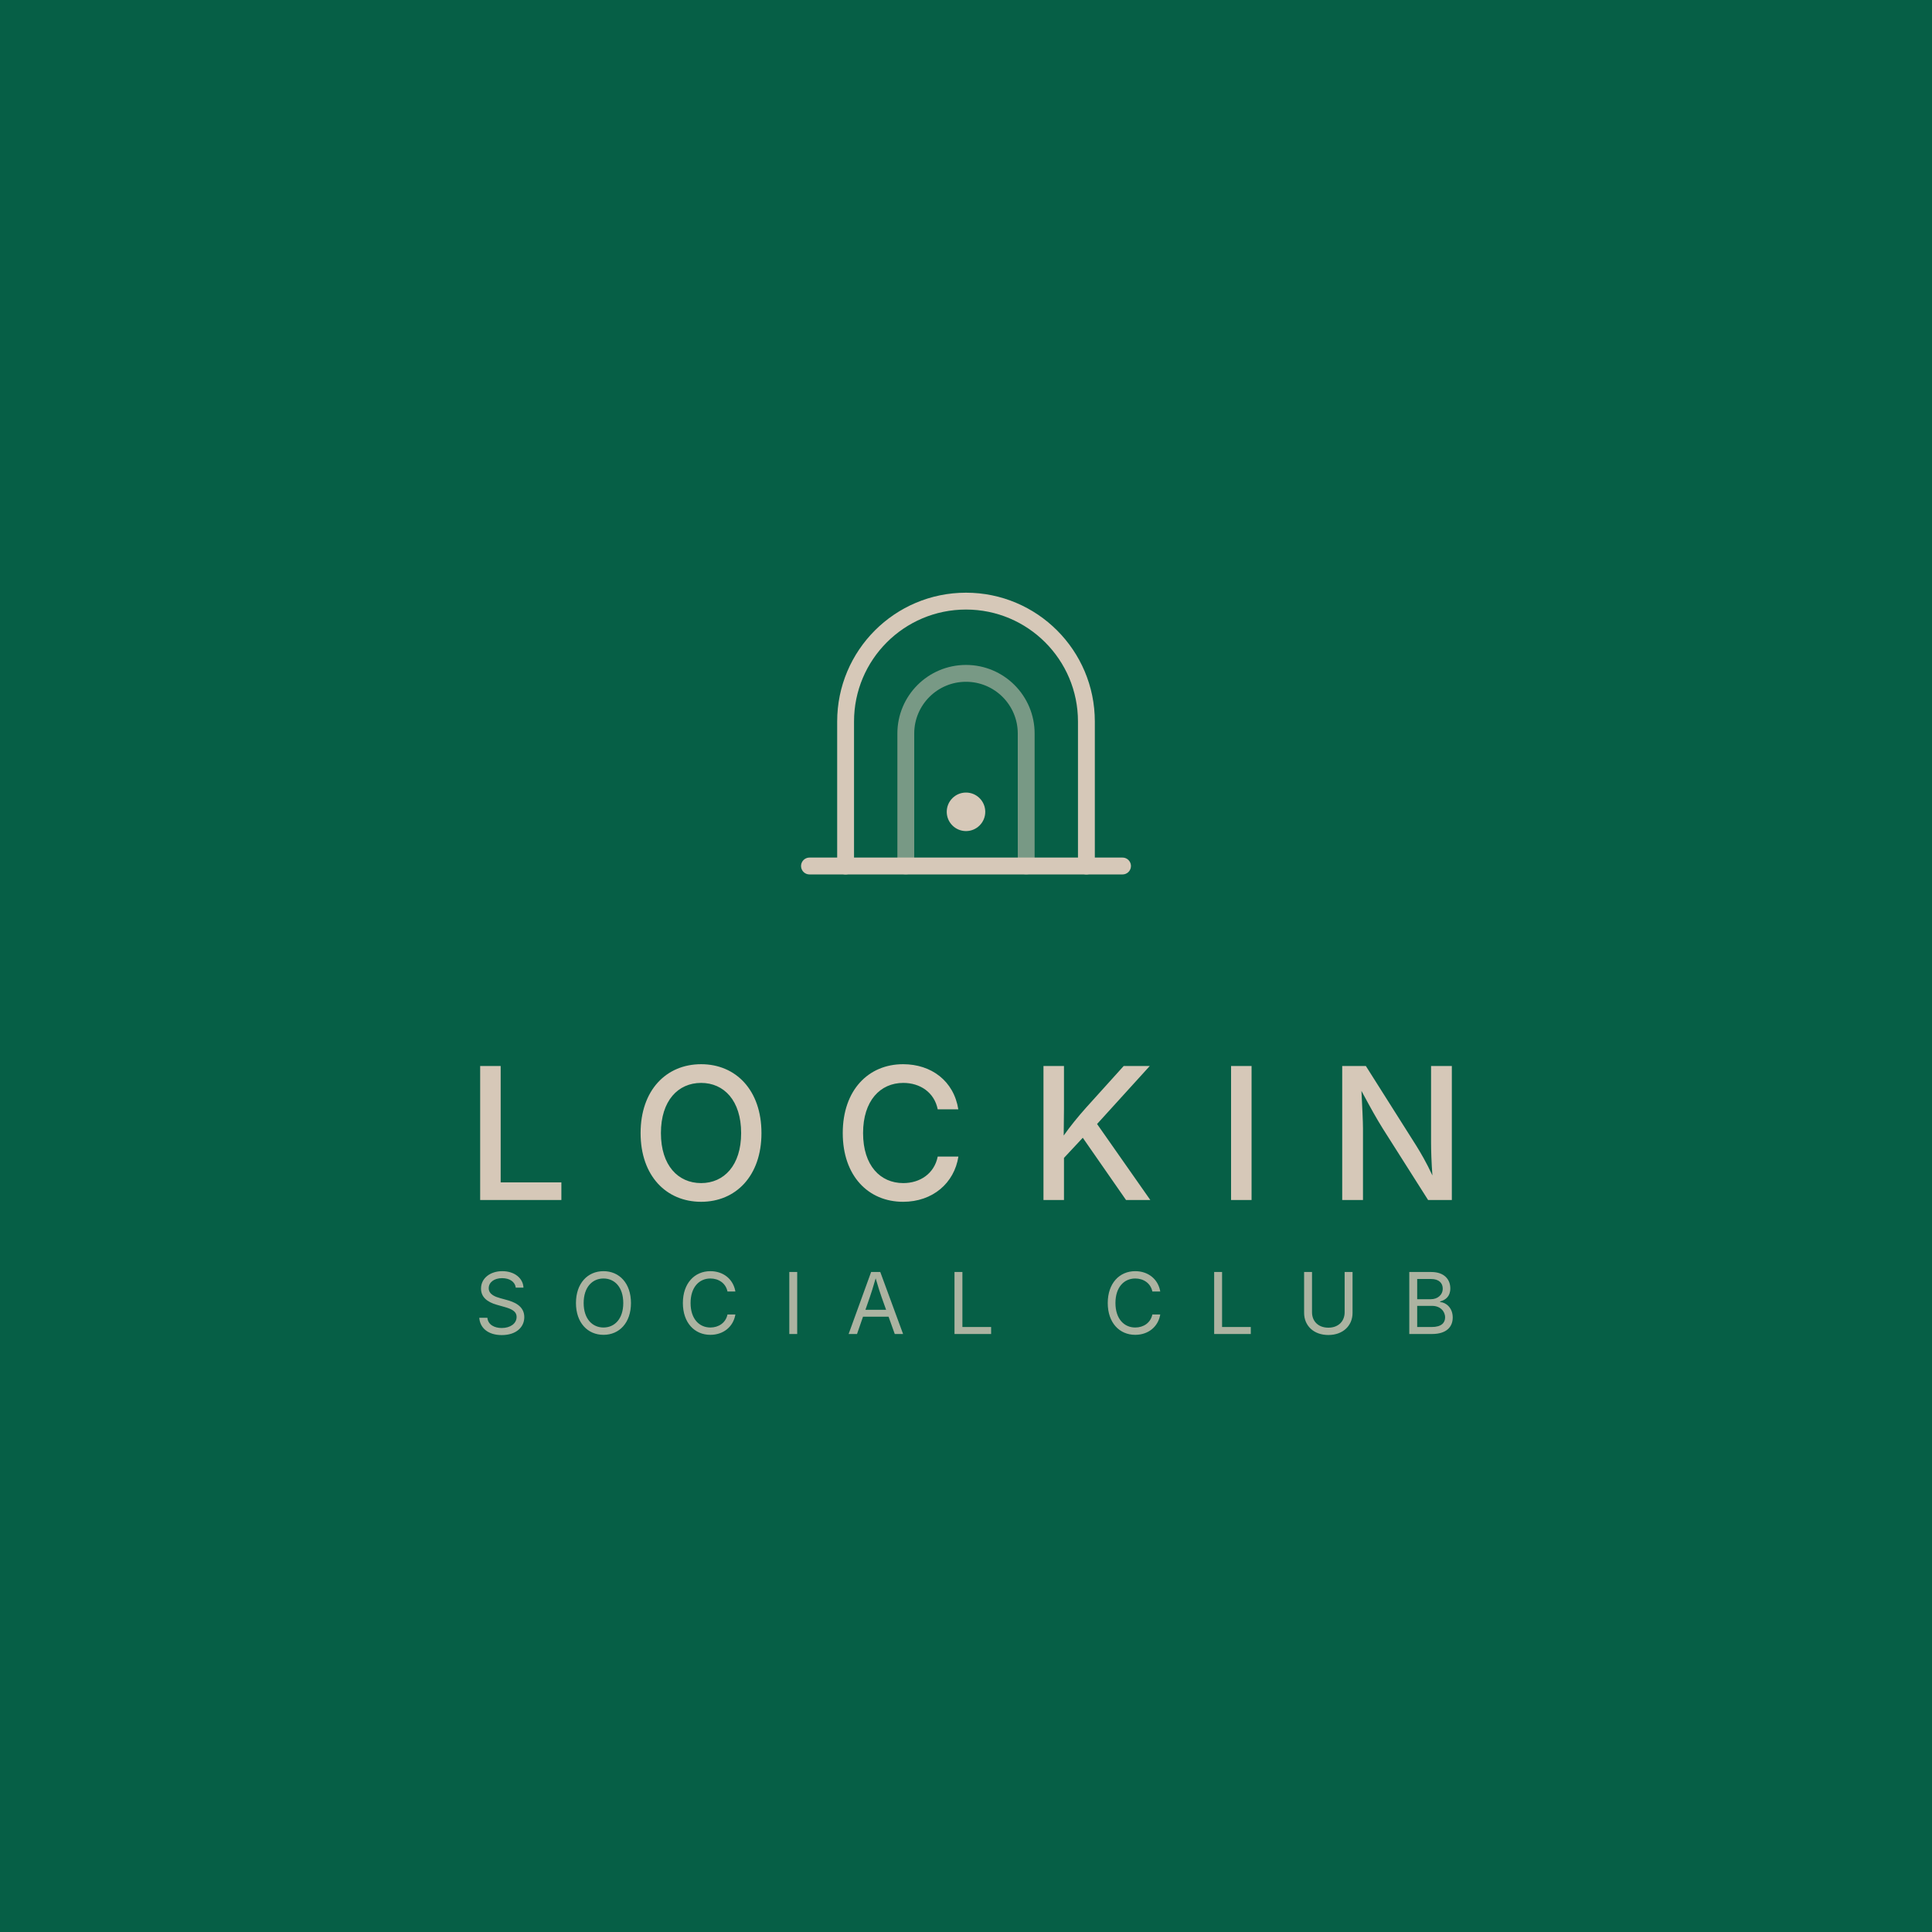
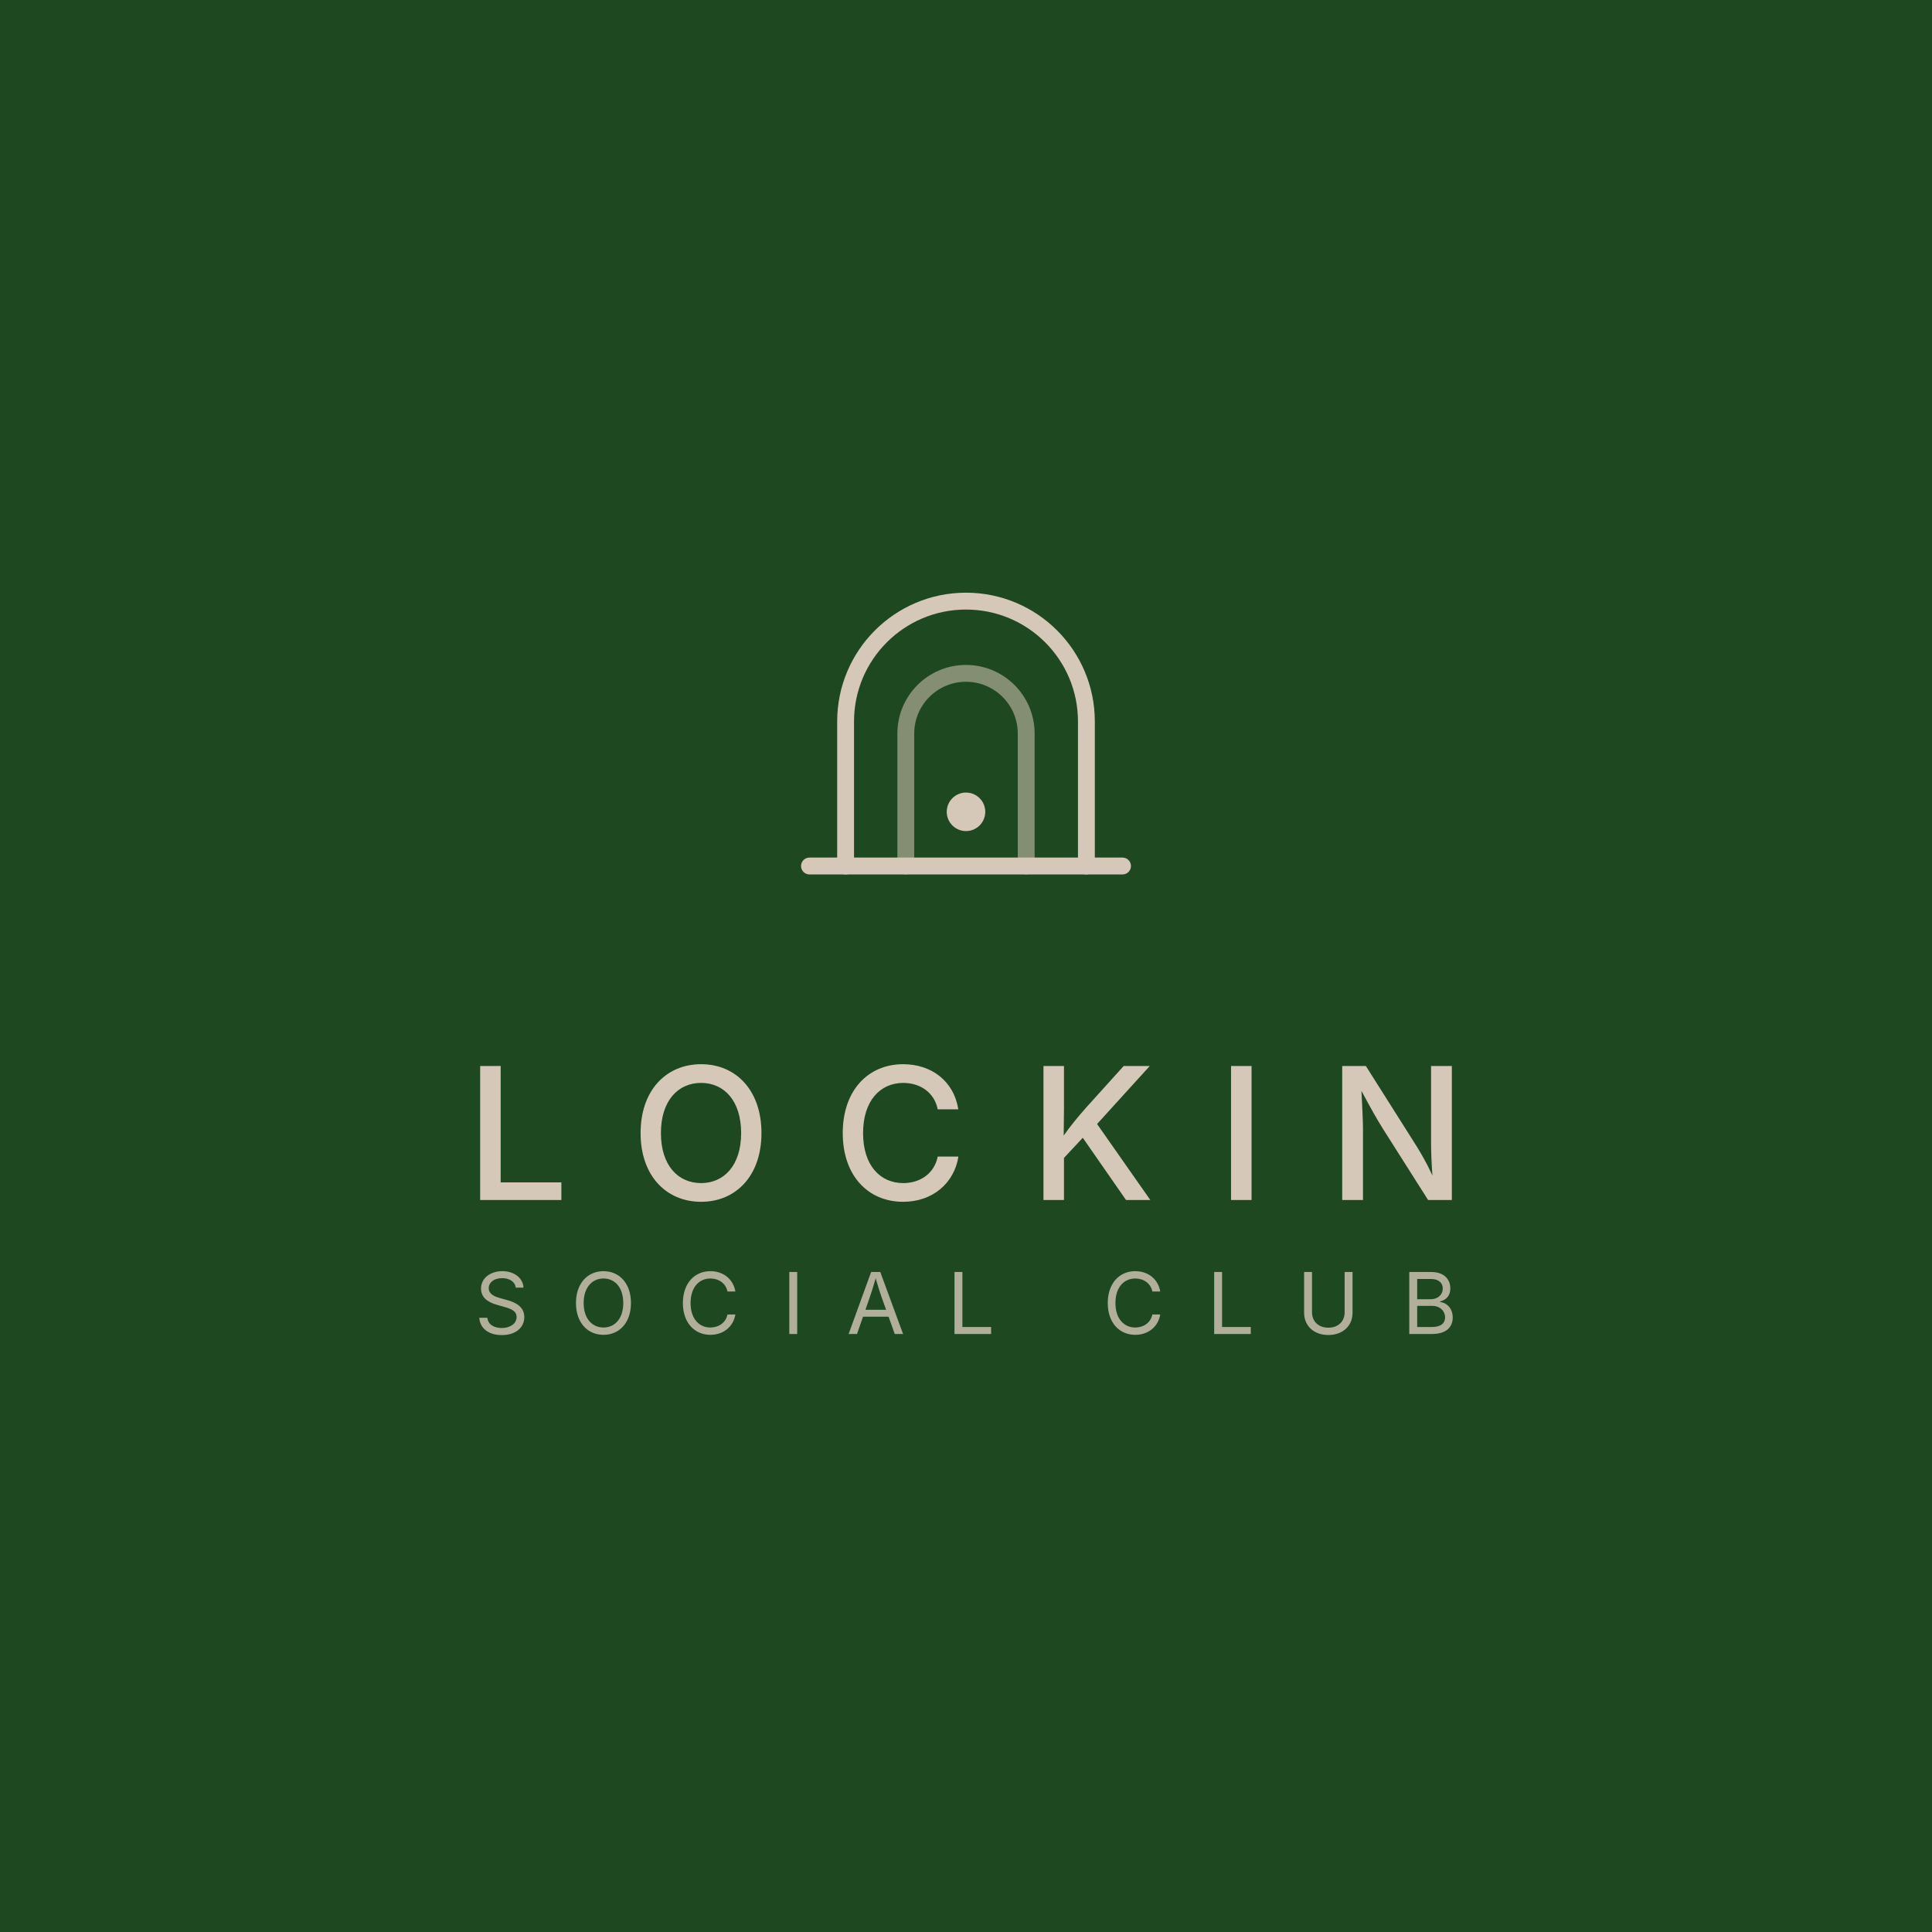
<svg xmlns="http://www.w3.org/2000/svg" viewBox="0 0 1932 1932" width="2000" height="2000">
-   <rect width="1932" height="1932" fill="#065f46" />
+   <rect width="1932" height="1932" fill="#1e4820" />
  <g transform="translate(773.36 552.96) scale(12.04)" fill="none" stroke-linecap="round" stroke-width="1.4">
    <path d="M6 26V14a10 10 0 0 1 20 0v12" stroke="#d6c8b8" />
    <path d="M11 26V15a5 5 0 0 1 10 0v11" stroke="#d6c8b8" opacity="0.55" />
    <circle cx="16" cy="21.5" r="1.6" fill="#d6c8b8" stroke="none" />
    <path d="M3 26h26" stroke="#d6c8b8" />
  </g>
  <path d="M480.163 1200.0H561.372V1182.373H500.667V1066.0H480.163ZM701.118 1201.799C735.832 1201.799 761.463 1175.898 761.463 1133.09C761.463 1090.102 735.832 1064.201 701.118 1064.201C666.314 1064.201 640.593 1090.102 640.593 1133.09C640.593 1175.898 666.314 1201.799 701.118 1201.799ZM701.118 1183.093C678.095 1183.093 660.918 1165.466 660.918 1133.09C660.918 1100.624 678.095 1082.907 701.118 1082.907C723.961 1082.907 741.138 1100.534 741.138 1133.09C741.138 1165.466 723.961 1183.093 701.118 1183.093ZM903.097 1201.799C932.685 1201.799 954.269 1183.093 958.406 1156.562H937.721C934.304 1173.65 920.004 1183.093 903.277 1183.093C880.344 1183.093 863.077 1165.646 863.077 1133.09C863.077 1100.714 880.254 1082.907 903.277 1082.907C920.004 1082.907 934.304 1092.26 937.721 1109.348H958.316C953.819 1080.929 931.336 1064.201 903.097 1064.201C868.383 1064.201 842.752 1090.102 842.752 1133.09C842.752 1175.898 868.293 1201.799 903.097 1201.799ZM1043.472 1200.0H1063.977V1157.911L1082.773 1137.766L1126.031 1200.0H1150.312L1097.072 1124.007L1149.773 1066.0H1123.692L1086.1 1107.639C1077.557 1117.262 1070.542 1125.895 1063.707 1135.518L1063.977 1108.808V1066.0H1043.472ZM1251.567 1066.0H1231.062V1200.0H1251.567ZM1342.209 1200.0H1362.984V1128.503C1362.984 1121.579 1362.264 1107.729 1361.455 1090.911C1371.167 1108.898 1376.294 1118.161 1382.859 1128.683L1428.095 1200.0H1451.837V1066.0H1431.063V1142.263C1431.063 1149.997 1431.422 1162.498 1432.412 1175.448C1426.476 1162.588 1420.451 1152.426 1416.314 1145.77L1365.861 1066.0H1342.209Z" fill="#d6c8b8" />
  <path d="M501.786 1335.082C516.101 1335.082 524.298 1327.259 524.298 1317.106C524.298 1305.538 513.396 1301.793 506.738 1299.962L500.538 1298.256C496.003 1297.008 488.721 1294.719 488.721 1288.228C488.721 1282.403 494.047 1278.158 502.078 1278.158C509.443 1278.158 515.019 1281.612 515.726 1287.646H523.466C523.091 1278.283 514.561 1271.168 502.327 1271.168C490.343 1271.168 481.023 1278.117 481.023 1288.603C481.023 1296.842 486.848 1301.96 496.835 1304.789L504.325 1306.911C510.941 1308.784 516.6 1310.989 516.6 1316.981C516.6 1323.597 510.192 1328.008 501.786 1328.008C494.505 1328.008 488.013 1324.804 487.389 1317.772H479.275C479.982 1328.174 488.346 1335.082 501.786 1335.082ZM603.505 1334.832C619.4 1334.832 630.968 1322.682 630.968 1303.042C630.968 1283.36 619.4 1271.168 603.505 1271.168C587.609 1271.168 575.958 1283.36 575.958 1303.042C575.958 1322.682 587.609 1334.832 603.505 1334.832ZM603.505 1327.509C592.353 1327.509 583.656 1318.854 583.656 1303.042C583.656 1287.146 592.353 1278.491 603.505 1278.491C614.573 1278.491 623.27 1287.105 623.27 1303.042C623.27 1318.895 614.573 1327.509 603.505 1327.509ZM710.383 1334.832C723.074 1334.832 733.227 1327.093 735.391 1314.485H727.485C725.737 1322.932 718.497 1327.509 710.383 1327.509C699.273 1327.509 690.576 1318.895 690.576 1303.042C690.576 1287.146 699.231 1278.491 710.383 1278.491C718.455 1278.491 725.737 1283.027 727.485 1291.515H735.391C733.185 1278.741 722.949 1271.168 710.383 1271.168C694.487 1271.168 682.878 1283.36 682.878 1303.042C682.878 1322.682 694.487 1334.832 710.383 1334.832ZM797.204 1272.0H789.298V1334.0H797.204ZM848.615 1334.0H857.021L863.013 1316.69H888.562L894.762 1334.0H903.084L880.281 1272.0H871.127ZM865.426 1309.783 869.795 1297.216C871.127 1293.388 873.041 1287.479 875.662 1278.325C878.284 1287.313 880.115 1293.055 881.613 1297.216L886.107 1309.783ZM954.495 1334.0H991.112V1327.009H962.401V1272.0H954.495ZM1135.253 1334.832C1147.945 1334.832 1158.098 1327.093 1160.261 1314.485H1152.355C1150.608 1322.932 1143.367 1327.509 1135.253 1327.509C1124.143 1327.509 1115.447 1318.895 1115.447 1303.042C1115.447 1287.146 1124.102 1278.491 1135.253 1278.491C1143.326 1278.491 1150.608 1283.027 1152.355 1291.515H1160.261C1158.056 1278.741 1147.82 1271.168 1135.253 1271.168C1119.358 1271.168 1107.749 1283.36 1107.749 1303.042C1107.749 1322.682 1119.358 1334.832 1135.253 1334.832ZM1214.169 1334.0H1250.786V1327.009H1222.075V1272.0H1214.169ZM1328.37 1334.999C1342.976 1334.999 1352.546 1325.678 1352.546 1312.903V1272.0H1344.64V1312.279C1344.64 1321.184 1338.482 1327.675 1328.37 1327.675C1318.217 1327.675 1312.017 1321.184 1312.017 1312.279V1272.0H1304.111V1312.903C1304.111 1325.678 1313.682 1334.999 1328.37 1334.999ZM1409.283 1334.0H1431.961C1446.567 1334.0 1452.725 1326.843 1452.725 1317.481C1452.725 1307.744 1445.942 1302.417 1440.159 1302.043V1301.46C1445.568 1300.004 1450.312 1296.384 1450.312 1288.436C1450.312 1279.365 1444.195 1272.0 1431.254 1272.0H1409.283ZM1417.189 1327.009V1305.871H1432.169C1440.117 1305.871 1445.11 1311.197 1445.11 1317.397C1445.11 1322.765 1441.407 1327.009 1431.753 1327.009ZM1417.189 1299.213V1278.991H1431.087C1439.118 1278.991 1442.738 1283.235 1442.738 1288.603C1442.738 1295.011 1437.495 1299.213 1430.838 1299.213Z" fill="#d6c8b8" opacity="0.8" />
</svg>
